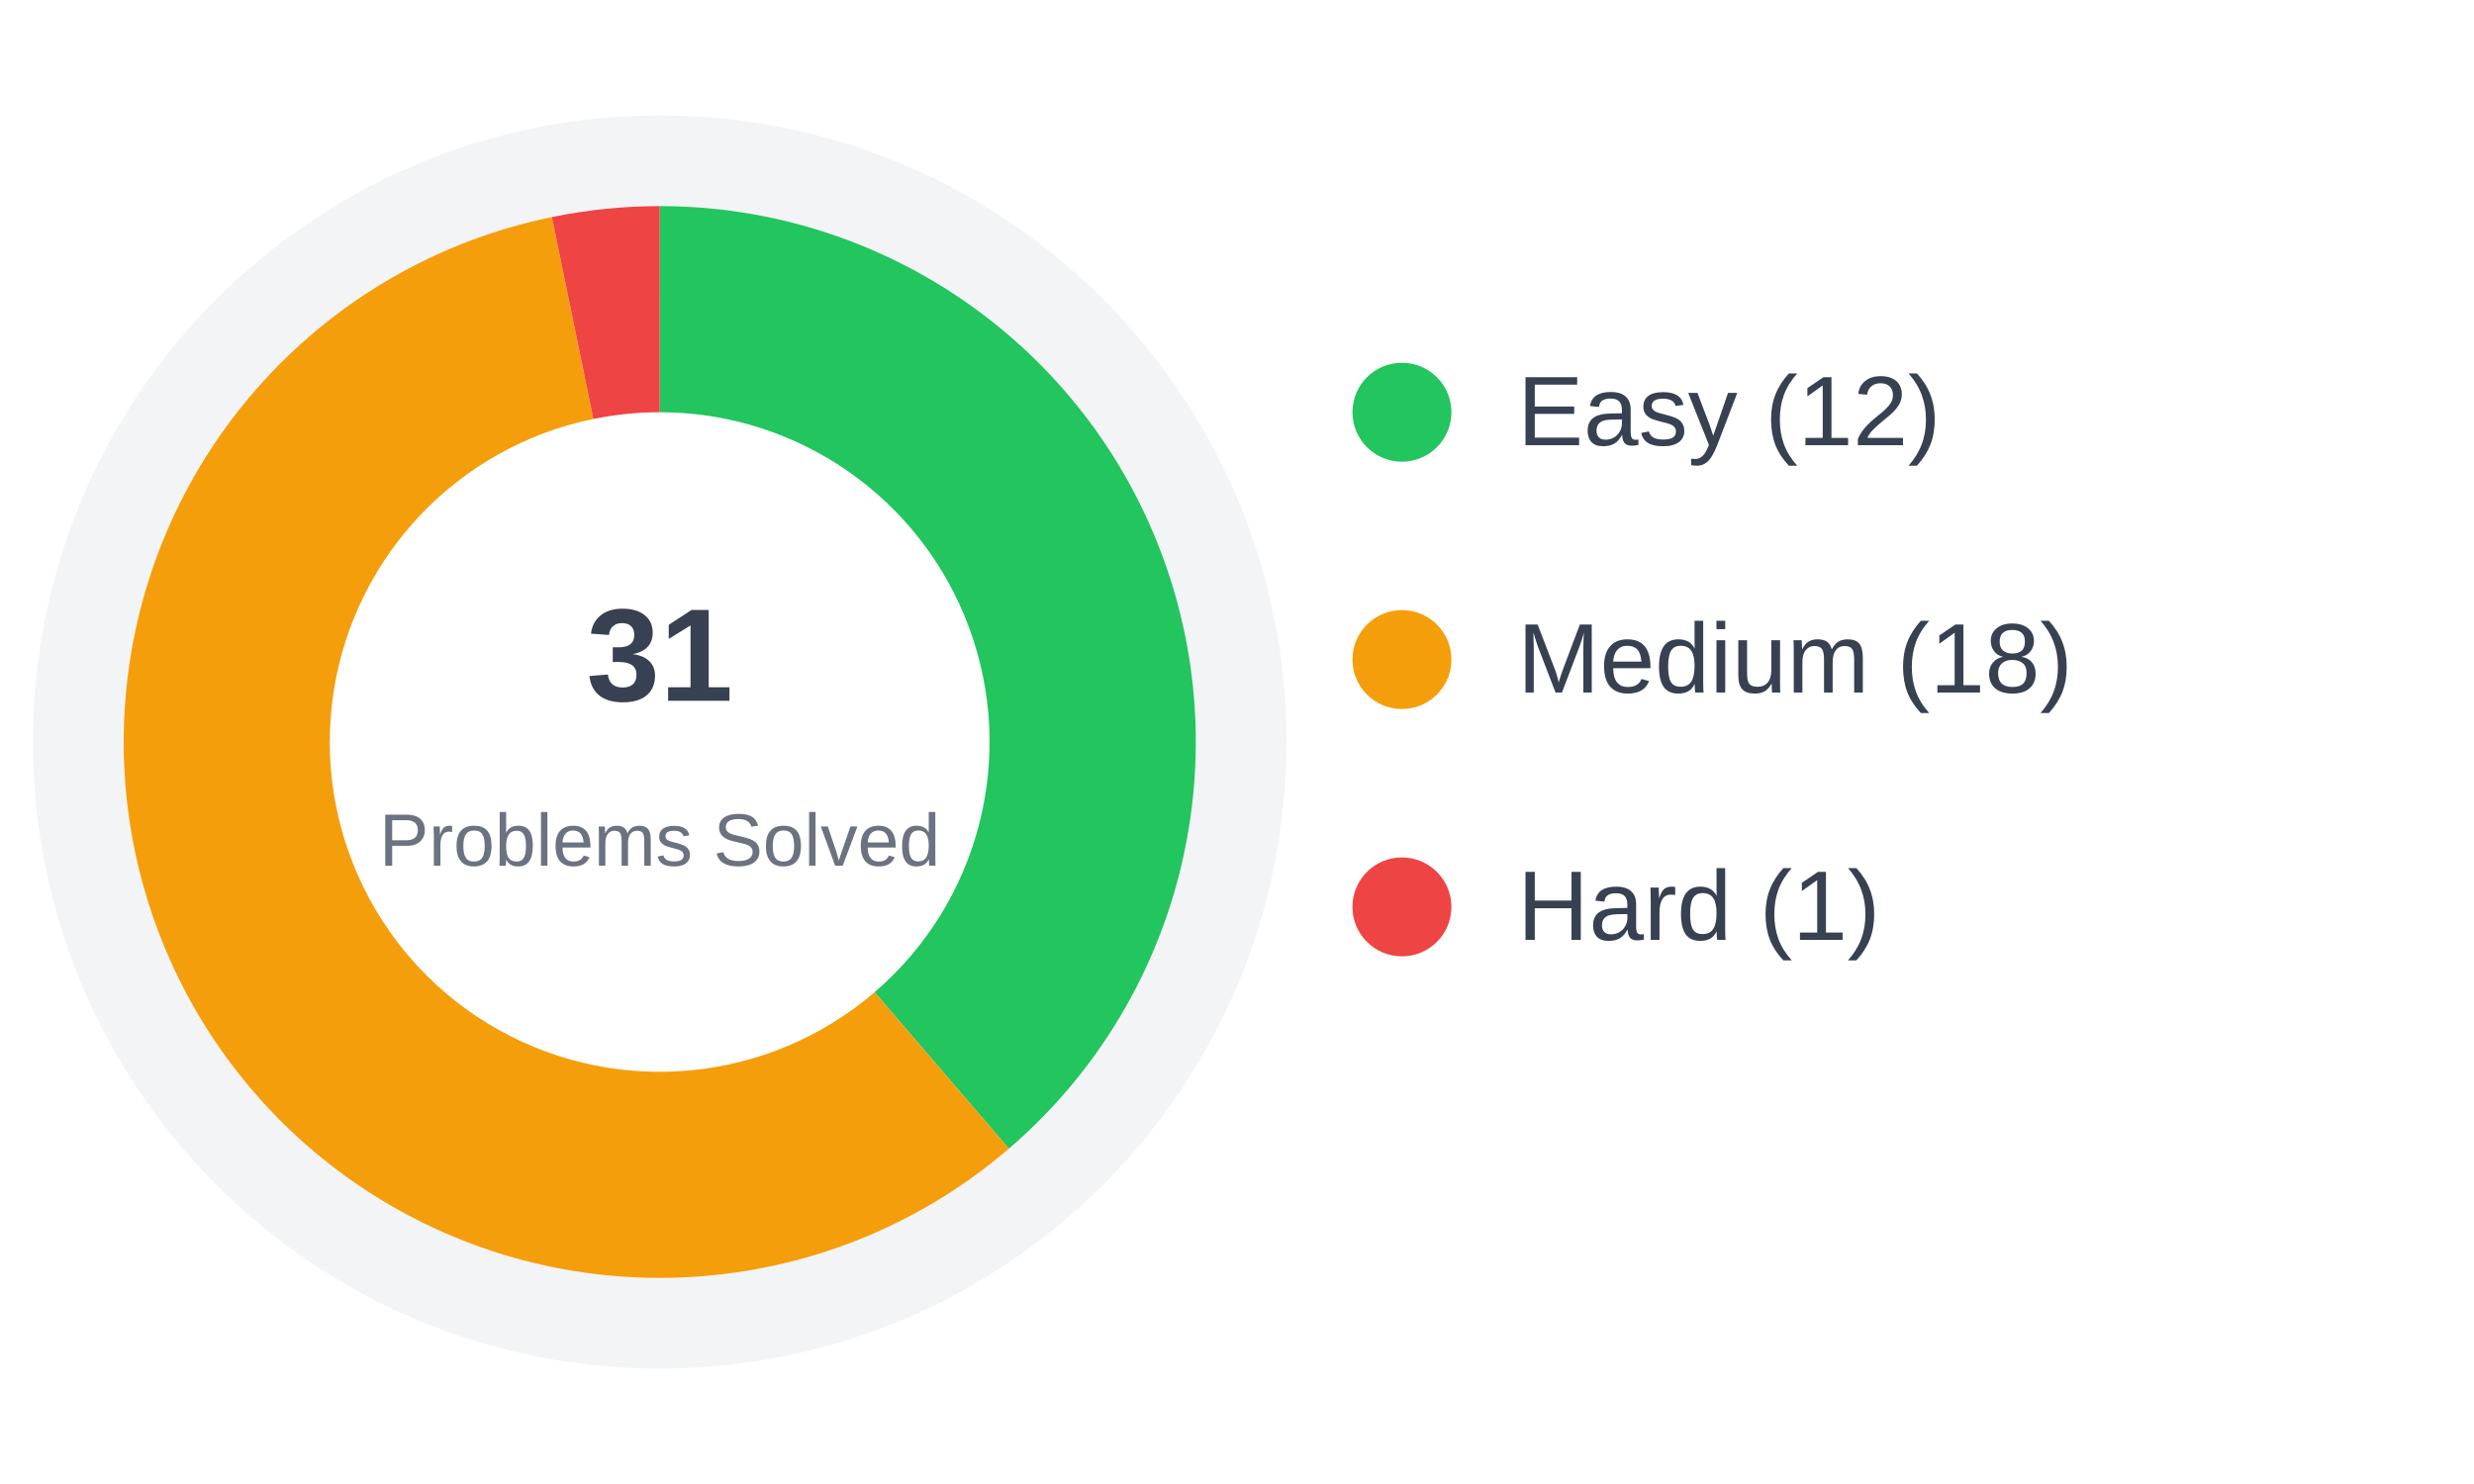
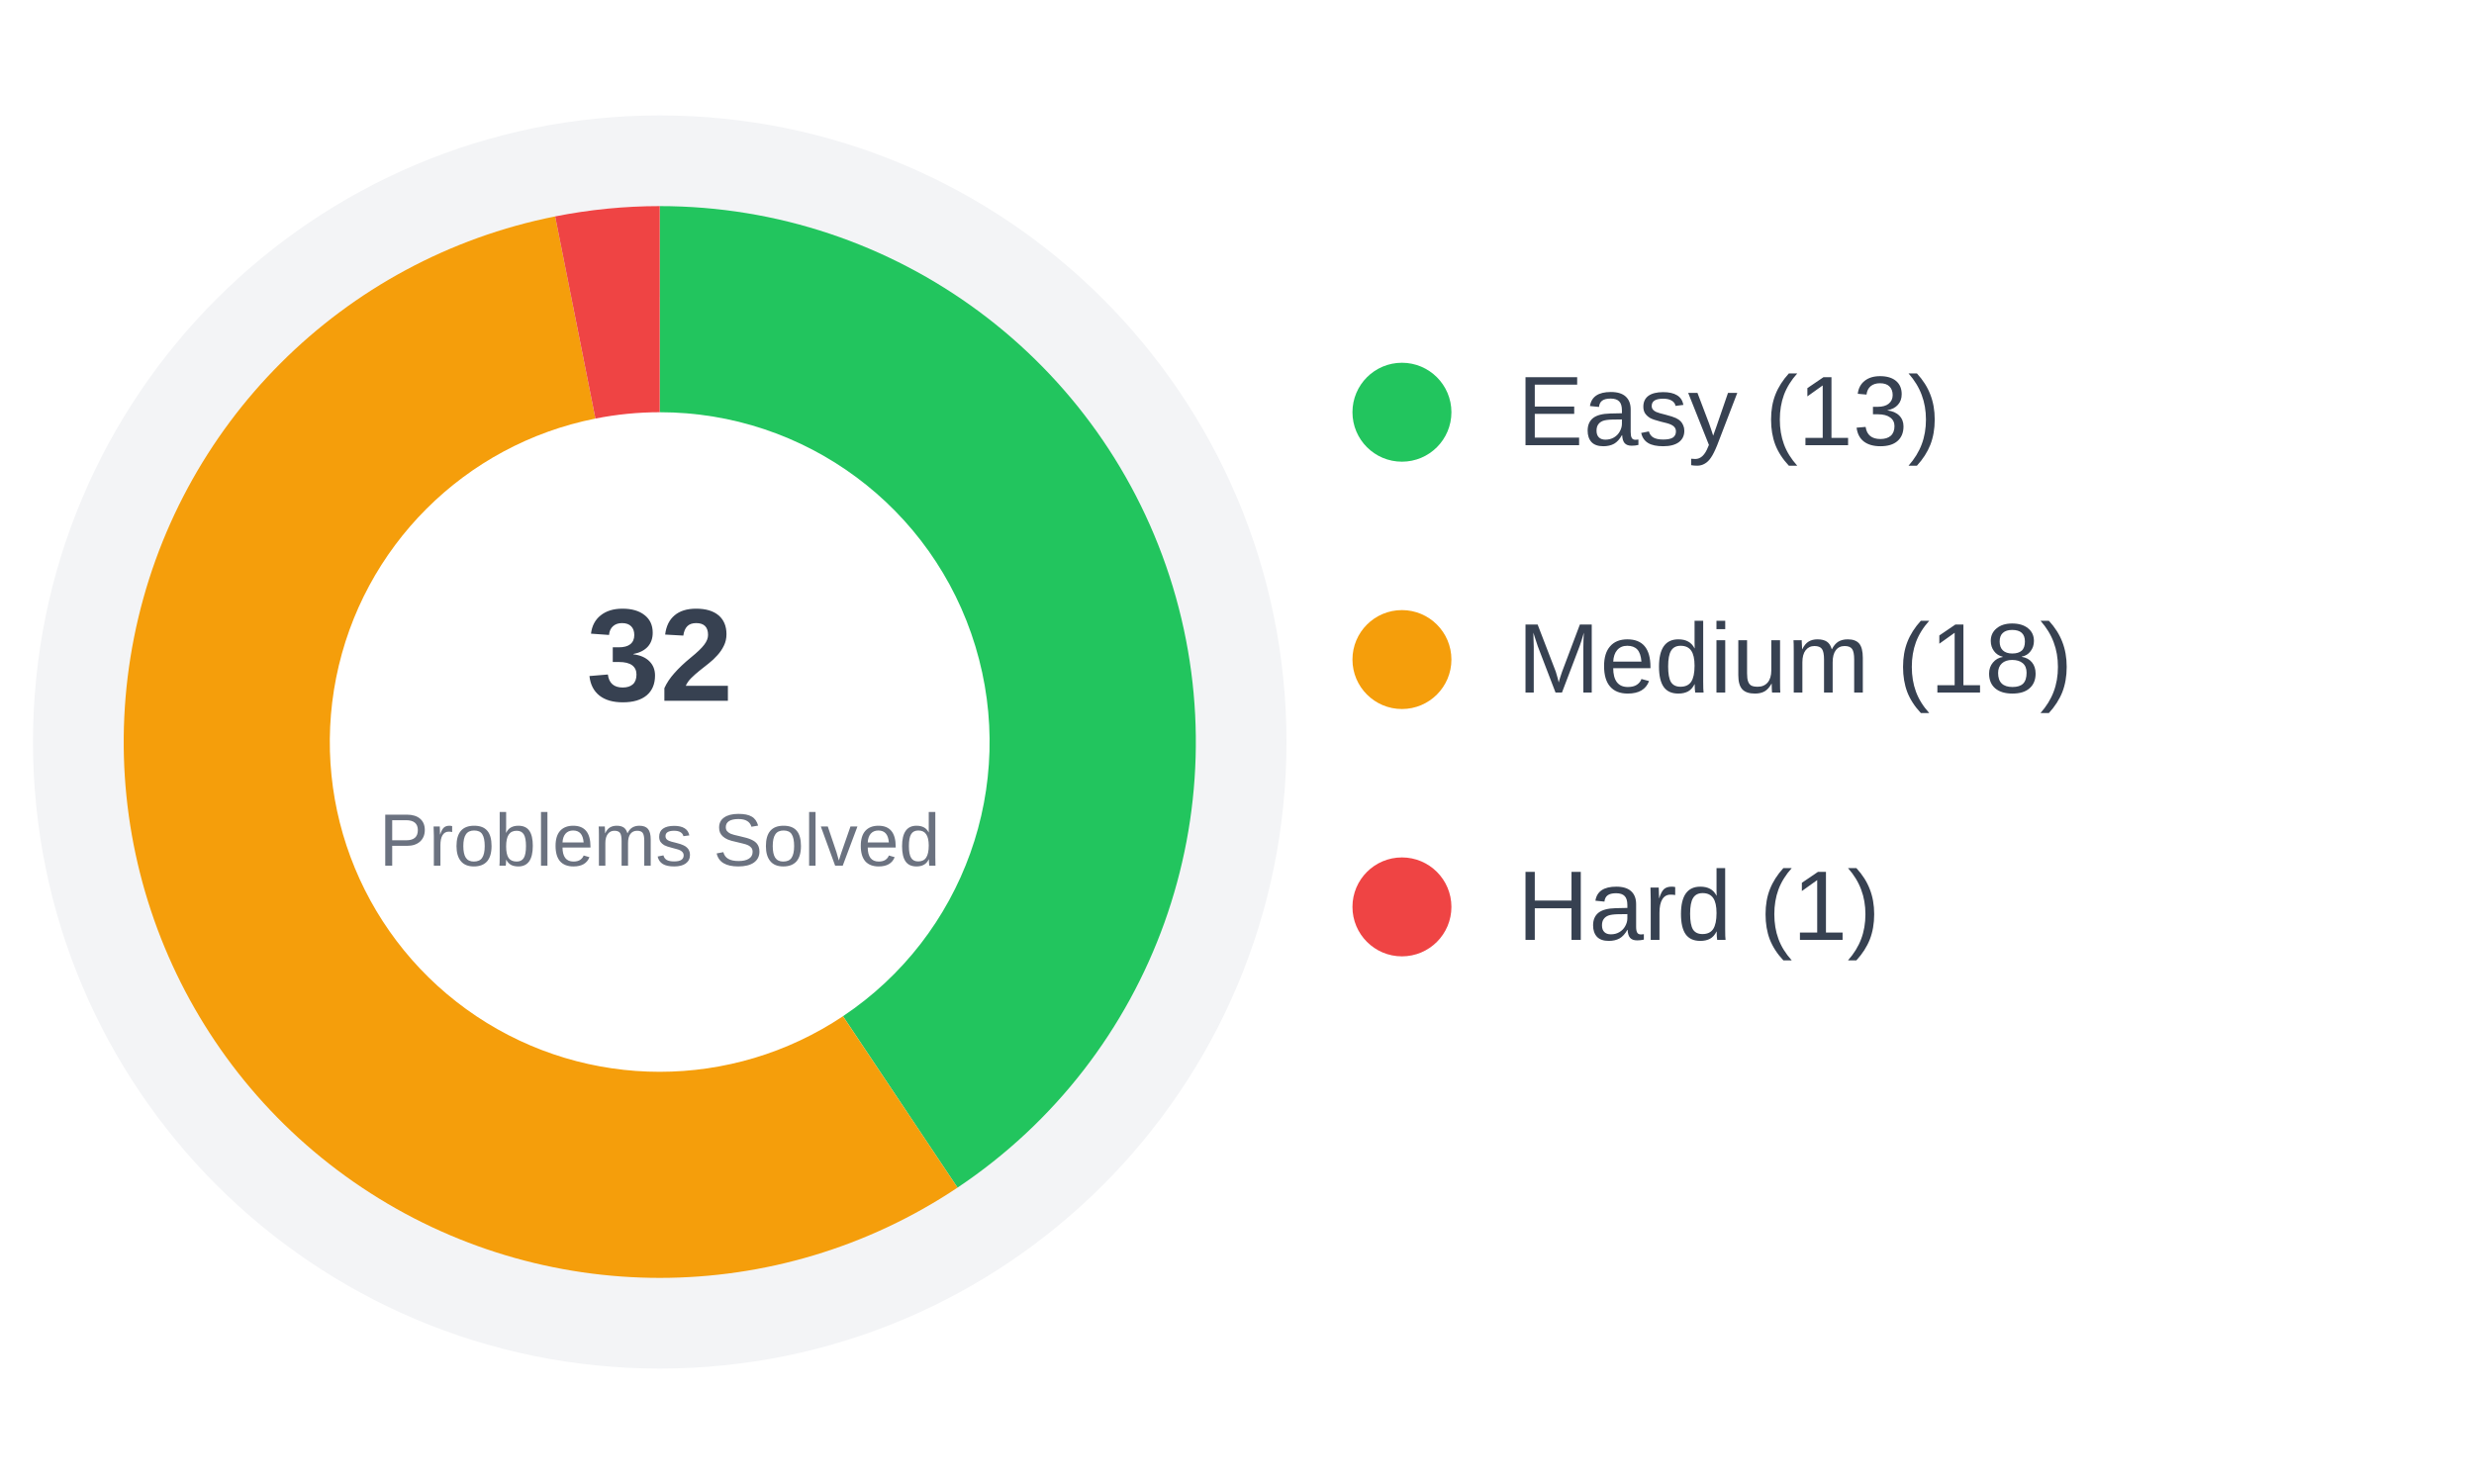
<svg xmlns="http://www.w3.org/2000/svg" width="300" height="180" viewBox="0 0 300 180">
  <style>
    .bg-ring { stroke: #f3f4f6; }
    .text-primary { fill: #374151; }
    .text-secondary { fill: #6b7280; }

    @media (prefers-color-scheme: dark) {
      .bg-ring { stroke: #374151; }
      .text-primary { fill: #f9fafb; }
      .text-secondary { fill: #9ca3af; }
    }
  </style>
  <circle cx="80" cy="90" r="65" fill="none" class="bg-ring" stroke-width="22" />
-   <path d="M 80.00 25.00 A 65 65 0 0 1 122.34 139.32 L 106.05 120.35 A 40 40 0 0 0 80.00 50.00 Z" fill="#22c55e" />
-   <path d="M 122.34 139.32 A 65 65 0 1 1 66.92 26.33 L 71.95 50.82 A 40 40 0 1 0 106.05 120.35 Z" fill="#f59e0b" />
-   <path d="M 66.92 26.33 A 65 65 0 0 1 80.00 25.00 L 80.00 50.00 A 40 40 0 0 0 71.95 50.82 Z" fill="#ef4444" />
+   <path d="M 80.00 25.00 A 65 65 0 0 1 116.11 144.05 L 102.22 123.26 A 40 40 0 0 0 80.00 50.00 Z" fill="#22c55e" />
+   <path d="M 116.11 144.05 A 65 65 0 1 1 67.32 26.25 L 72.20 50.77 A 40 40 0 1 0 102.22 123.26 Z" fill="#f59e0b" />
+   <path d="M 67.32 26.25 A 65 65 0 0 1 80.00 25.00 L 80.00 50.00 A 40 40 0 0 0 72.20 50.77 Z" fill="#ef4444" />
  <text x="80" y="85" text-anchor="middle" font-family="Arial, sans-serif" font-size="16" font-weight="bold" class="text-primary">
-     31
+     32
  </text>
  <text x="80" y="105" text-anchor="middle" font-family="Arial, sans-serif" font-size="9" class="text-secondary">
    Problems Solved
  </text>
  <g transform="translate(170, 50)">
    <circle cx="0" cy="0" r="6" fill="#22c55e" />
-     <text x="14" y="4" font-family="Arial, sans-serif" font-size="12" class="text-primary">Easy (12)</text>
+     <text x="14" y="4" font-family="Arial, sans-serif" font-size="12" class="text-primary">Easy (13)</text>
  </g>
  <g transform="translate(170, 80)">
    <circle cx="0" cy="0" r="6" fill="#f59e0b" />
    <text x="14" y="4" font-family="Arial, sans-serif" font-size="12" class="text-primary">Medium (18)</text>
  </g>
  <g transform="translate(170, 110)">
    <circle cx="0" cy="0" r="6" fill="#ef4444" />
    <text x="14" y="4" font-family="Arial, sans-serif" font-size="12" class="text-primary">Hard (1)</text>
  </g>
</svg>
